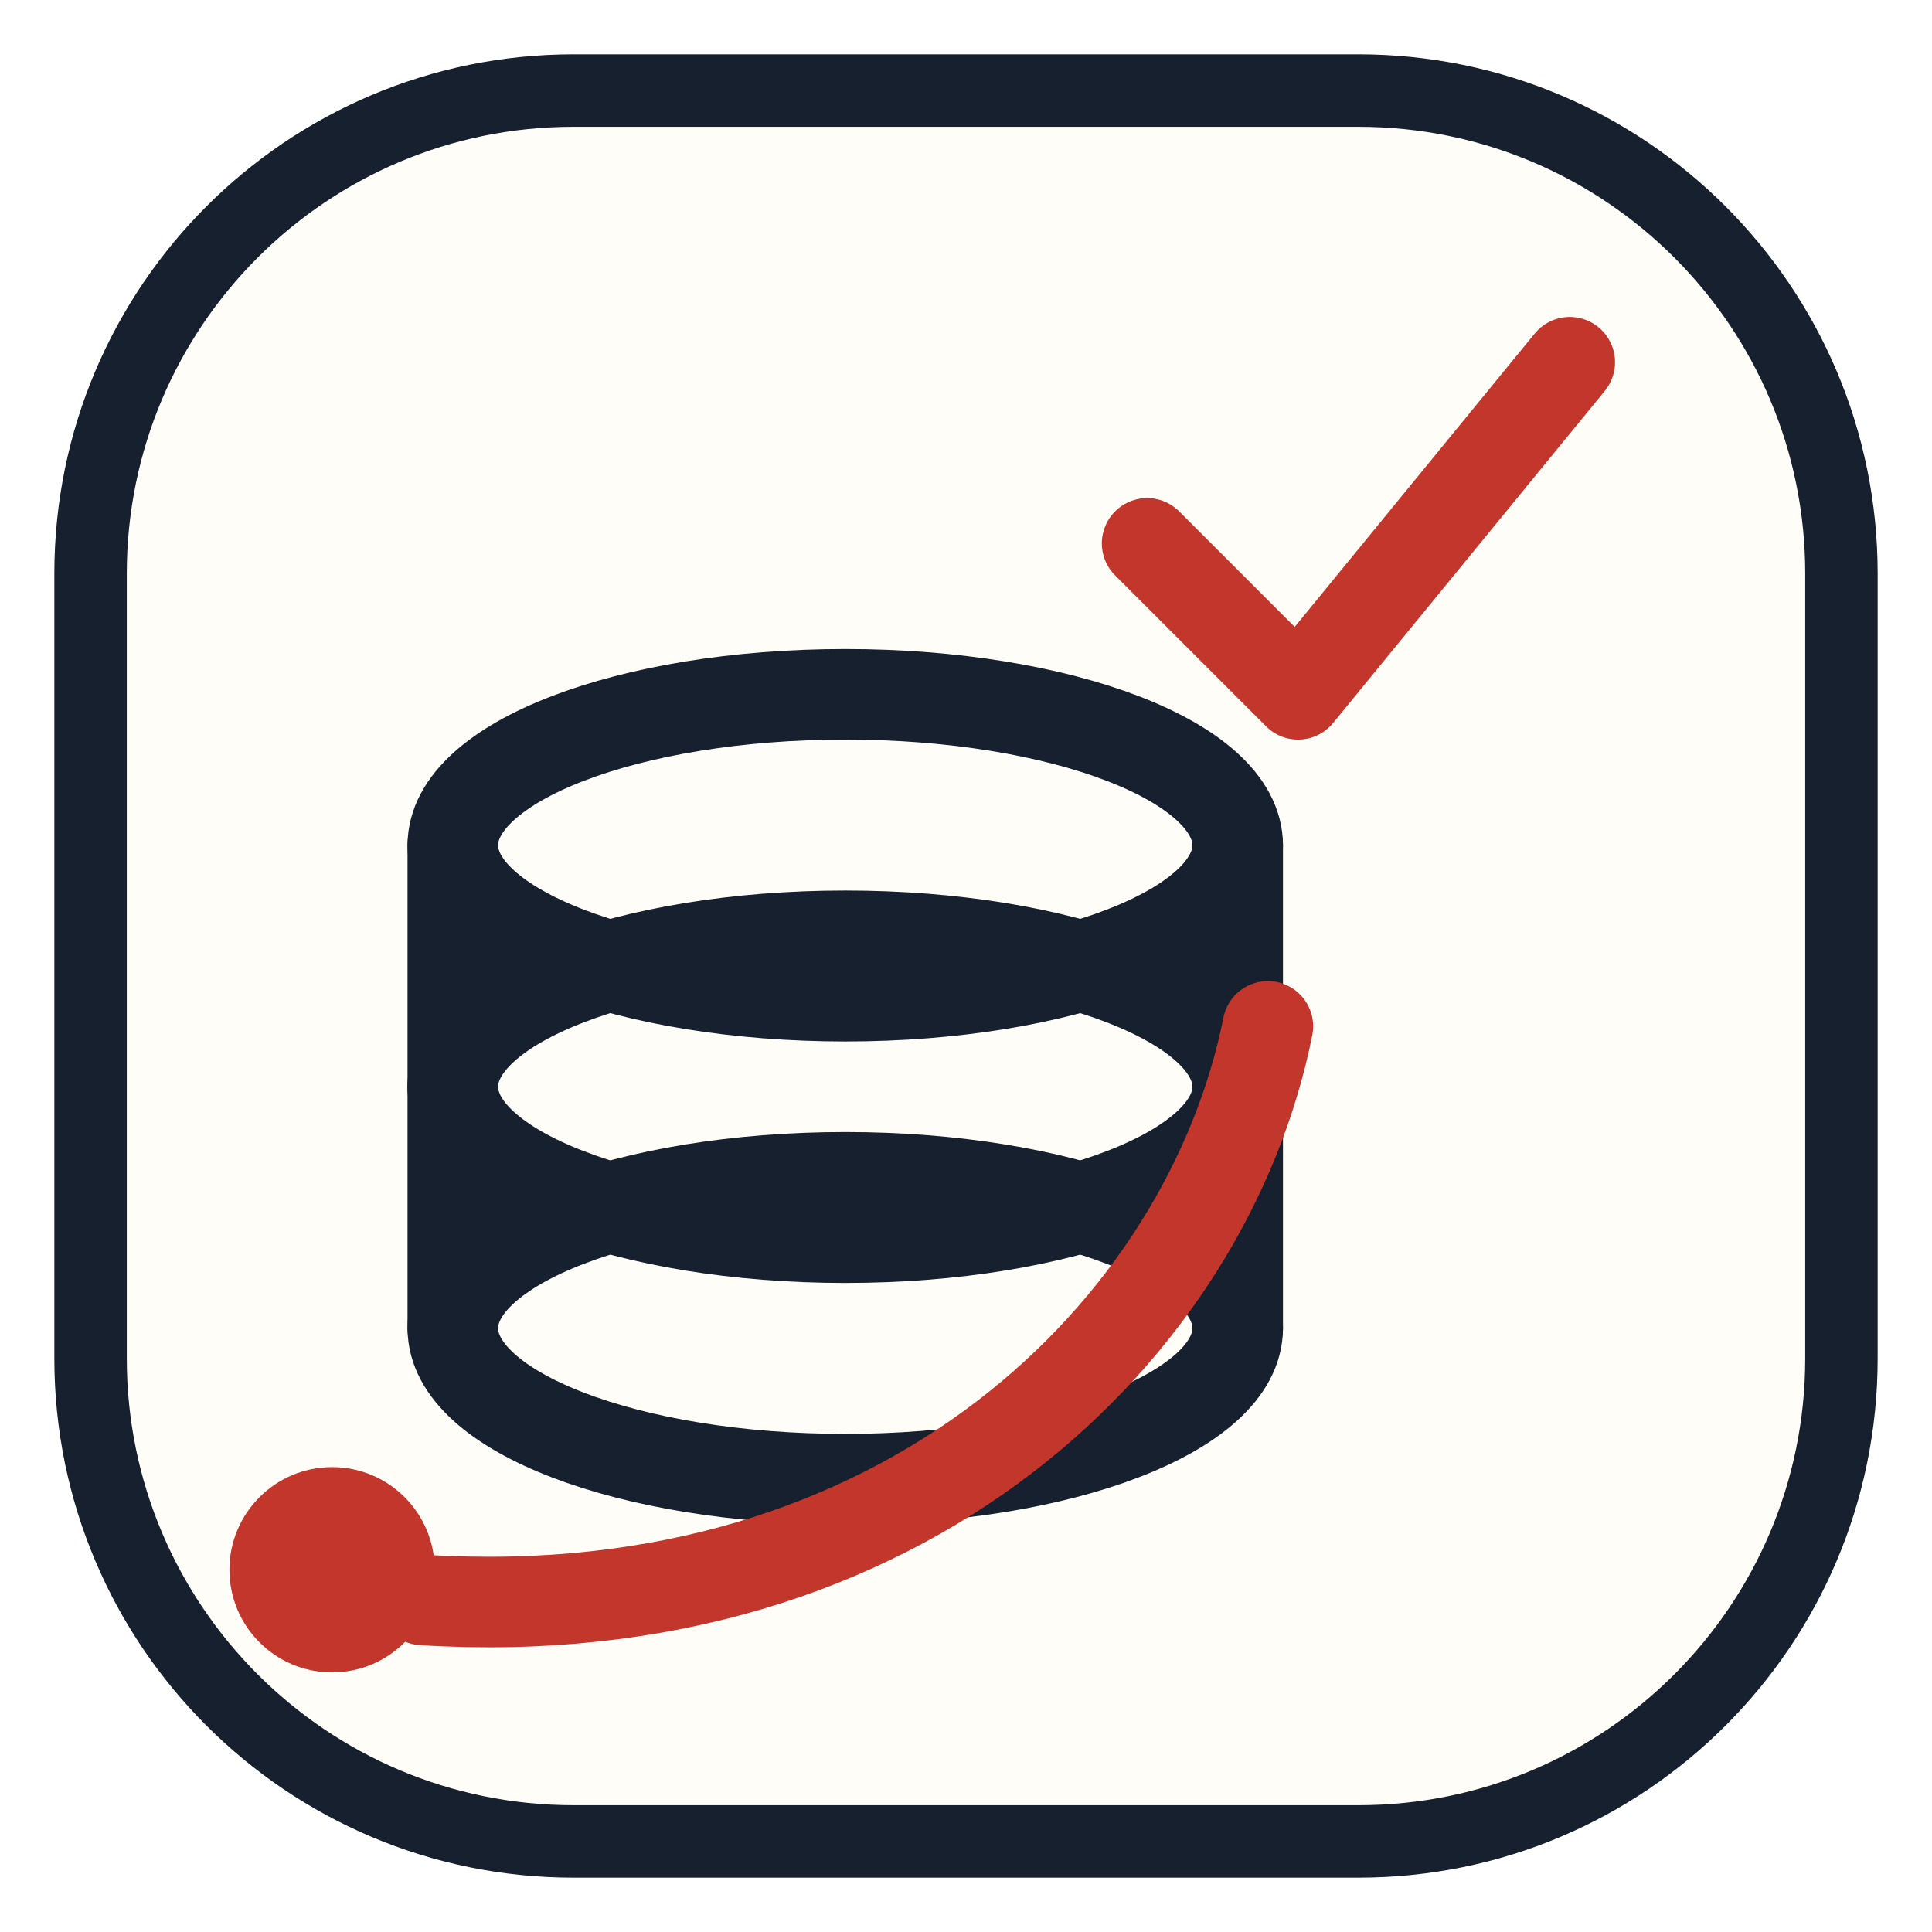
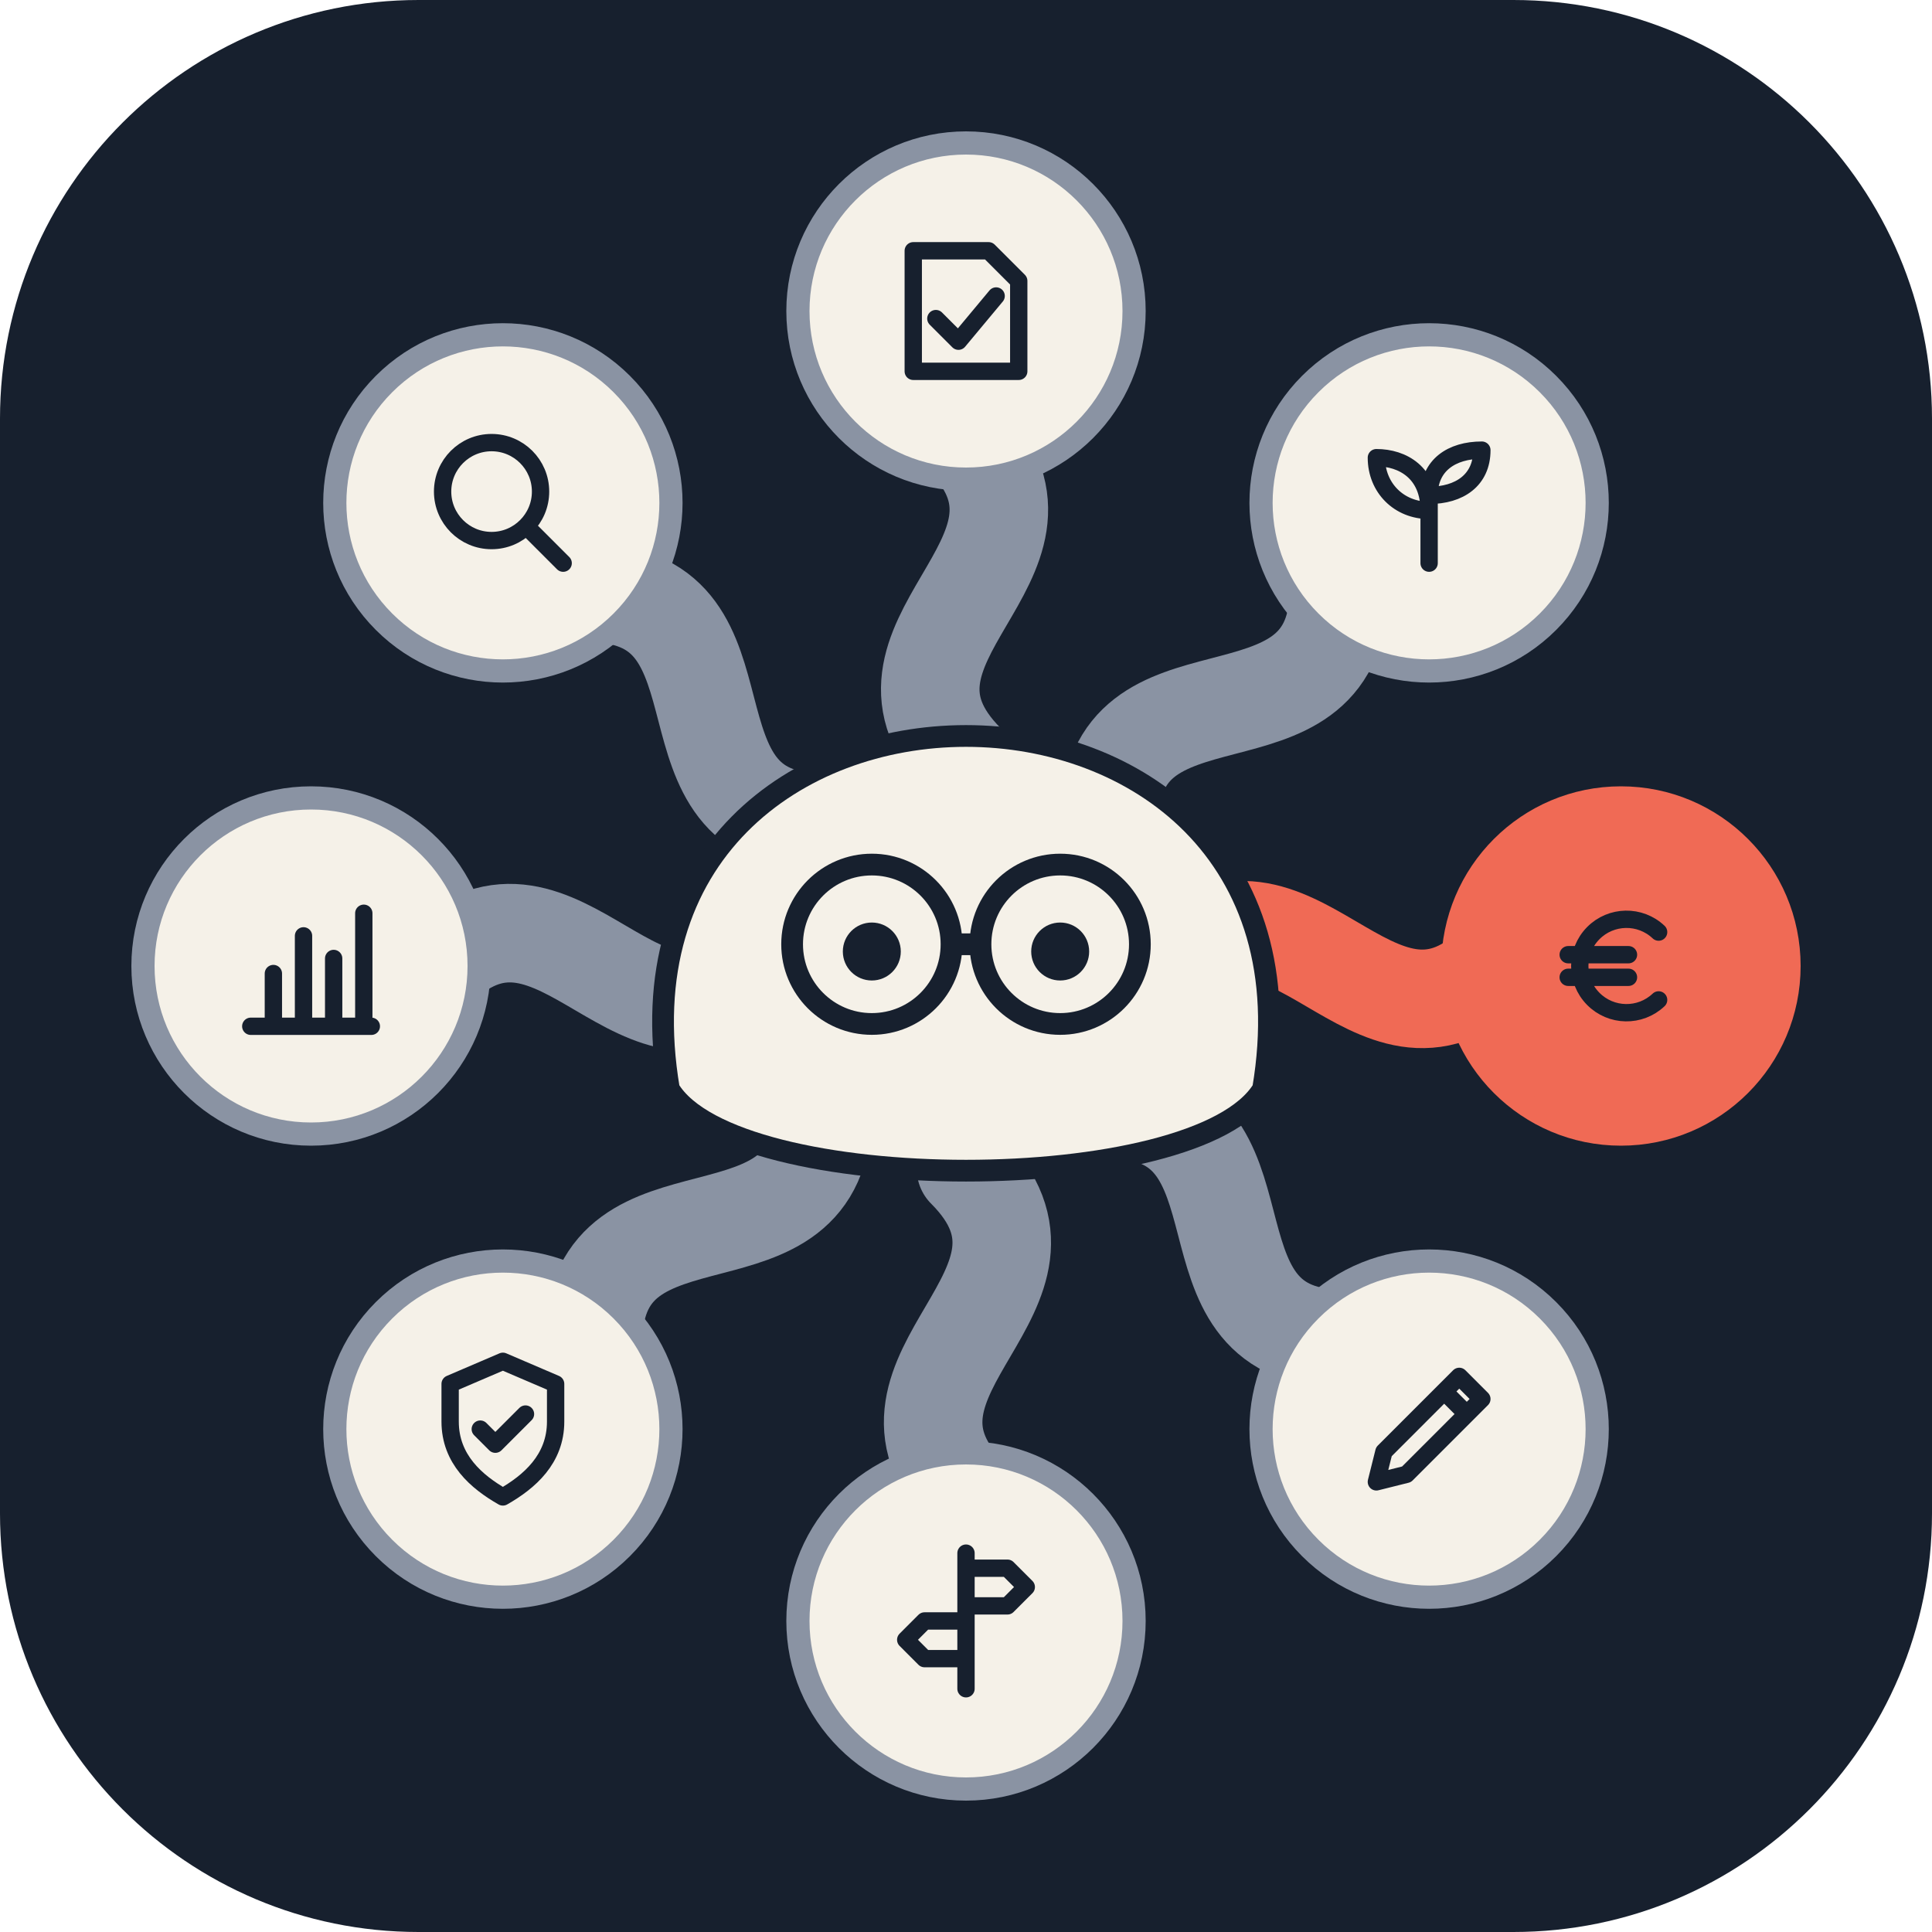
- <svg xmlns="http://www.w3.org/2000/svg" viewBox="0 0 64 64">
-   <style>.lg-f{fill:#FFFDF8;stroke:#17202E;stroke-width:2.4}.lg-i{fill:none;stroke:#17202E;stroke-width:3;stroke-linecap:round;stroke-linejoin:round}.lg-t{fill:none;stroke:#C2362B;stroke-width:3;stroke-linecap:round;stroke-linejoin:round}.lg-n{fill:#C2362B}</style>
-   <rect class="lg-f" x="3" y="3" width="58" height="58" rx="16" />
-   <ellipse class="lg-i" cx="28" cy="44" rx="13" ry="5" />
-   <path class="lg-i" d="M15 44 V36 M41 44 V36" />
-   <ellipse class="lg-i" cx="28" cy="36" rx="13" ry="5" />
-   <path class="lg-i" d="M15 36 V28 M41 36 V28" />
-   <ellipse class="lg-i" cx="28" cy="28" rx="13" ry="5" />
-   <path class="lg-t" d="M14 53 C30 54 40 44 42 34 M38 18 L43 23 L52 12" />
-   <circle class="lg-n" cx="11" cy="52" r="3.4" />
+ <svg xmlns="http://www.w3.org/2000/svg" viewBox="-300 -300 600 600">
+   <rect x="-300" y="-300" width="600" height="600" rx="130" fill="#17202E" />
+   <g transform="scale(0.9)">
+     <g transform="rotate(0)">
+       <path d="M70 0 C112 -42 140 40 182 0" fill="none" stroke="#F06A55" stroke-width="34" stroke-linecap="round" />
+       <g transform="translate(226 0)">
+         <circle r="58" fill="#F06A55" stroke="#F06A55" stroke-width="8" />
+         <path transform="rotate(0) scale(2.6) translate(-12 -12)" d="M17 7.5 A6.2 6.2 0 1 0 17 16.5 M5 10.5 H13 M5 13.5 H13" fill="none" stroke="#17202E" stroke-width="2.3" stroke-linecap="round" stroke-linejoin="round" />
+       </g>
+     </g>
+     <g transform="rotate(45)">
+       <path d="M70 0 C112 -42 140 40 182 0" fill="none" stroke="#8A93A3" stroke-width="34" stroke-linecap="round" />
+       <g transform="translate(226 0)">
+         <circle r="58" fill="#F5F1E8" stroke="#8A93A3" stroke-width="8" />
+         <path transform="rotate(-45) scale(2.6) translate(-12 -12)" d="M5 19 L9 18 L19 8 L16 5 L6 15 Z M14 7 L17 10" fill="none" stroke="#17202E" stroke-width="2.3" stroke-linecap="round" stroke-linejoin="round" />
+       </g>
+     </g>
+     <g transform="rotate(90)">
+       <path d="M70 0 C112 -42 140 40 182 0" fill="none" stroke="#8A93A3" stroke-width="34" stroke-linecap="round" />
+       <g transform="translate(226 0)">
+         <circle r="58" fill="#F5F1E8" stroke="#8A93A3" stroke-width="8" />
+         <path transform="rotate(-90) scale(2.6) translate(-12 -12)" d="M12 3 V21 M12 5 H17.5 L20 7.5 L17.5 10 H12 M12 12 H6.5 L4 14.5 L6.5 17 H12" fill="none" stroke="#17202E" stroke-width="2.3" stroke-linecap="round" stroke-linejoin="round" />
+       </g>
+     </g>
+     <g transform="rotate(135)">
+       <path d="M70 0 C112 -42 140 40 182 0" fill="none" stroke="#8A93A3" stroke-width="34" stroke-linecap="round" />
+       <g transform="translate(226 0)">
+         <circle r="58" fill="#F5F1E8" stroke="#8A93A3" stroke-width="8" />
+         <path transform="rotate(-135) scale(2.6) translate(-12 -12)" d="M12 3 L19 6 V11 C19 16 15.5 19 12 21 C8.5 19 5 16 5 11 V6 Z M9 12 L11 14 L15 10" fill="none" stroke="#17202E" stroke-width="2.3" stroke-linecap="round" stroke-linejoin="round" />
+       </g>
+     </g>
+     <g transform="rotate(180)">
+       <path d="M70 0 C112 -42 140 40 182 0" fill="none" stroke="#8A93A3" stroke-width="34" stroke-linecap="round" />
+       <g transform="translate(226 0)">
+         <circle r="58" fill="#F5F1E8" stroke="#8A93A3" stroke-width="8" />
+         <path transform="rotate(-180) scale(2.6) translate(-12 -12)" d="M4 20 H20 M7 20 V13 M11 20 V8 M15 20 V11 M19 20 V5" fill="none" stroke="#17202E" stroke-width="2.3" stroke-linecap="round" stroke-linejoin="round" />
+       </g>
+     </g>
+     <g transform="rotate(225)">
+       <path d="M70 0 C112 -42 140 40 182 0" fill="none" stroke="#8A93A3" stroke-width="34" stroke-linecap="round" />
+       <g transform="translate(226 0)">
+         <circle r="58" fill="#F5F1E8" stroke="#8A93A3" stroke-width="8" />
+         <path transform="rotate(-225) scale(2.6) translate(-12 -12)" d="M10.5 4 A6.5 6.5 0 1 0 10.5 17 A6.5 6.5 0 1 0 10.5 4 Z M15.5 15.5 L20 20" fill="none" stroke="#17202E" stroke-width="2.3" stroke-linecap="round" stroke-linejoin="round" />
+       </g>
+     </g>
+     <g transform="rotate(270)">
+       <path d="M70 0 C112 -42 140 40 182 0" fill="none" stroke="#8A93A3" stroke-width="34" stroke-linecap="round" />
+       <g transform="translate(226 0)">
+         <circle r="58" fill="#F5F1E8" stroke="#8A93A3" stroke-width="8" />
+         <path transform="rotate(-270) scale(2.6) translate(-12 -12)" d="M5 4 H15 L19 8 V20 H5 Z M8 13 L11 16 L16 10" fill="none" stroke="#17202E" stroke-width="2.3" stroke-linecap="round" stroke-linejoin="round" />
+       </g>
+     </g>
+     <g transform="rotate(315)">
+       <path d="M70 0 C112 -42 140 40 182 0" fill="none" stroke="#8A93A3" stroke-width="34" stroke-linecap="round" />
+       <g transform="translate(226 0)">
+         <circle r="58" fill="#F5F1E8" stroke="#8A93A3" stroke-width="8" />
+         <path transform="rotate(-315) scale(2.6) translate(-12 -12)" d="M12 20 V11 M12 13 C12 8 8.5 6 5 6 C5 10 8 13 12 13 M12 11 C12 7 15 5 19 5 C19 9 16 11 12 11" fill="none" stroke="#17202E" stroke-width="2.3" stroke-linecap="round" stroke-linejoin="round" />
+       </g>
+     </g>
+     <g transform="scale(1.25)">
+       <path d="M-82 34 C-104 -96 104 -96 82 34 C64 64 -64 64 -82 34 Z" fill="#F5F1E8" stroke="#17202E" stroke-width="6" />
+       <circle cx="-26" cy="-6" r="22" fill="none" stroke="#17202E" stroke-width="6" />
+       <circle cx="26" cy="-6" r="22" fill="none" stroke="#17202E" stroke-width="6" />
+       <path d="M-4 -6 H4" stroke="#17202E" stroke-width="6" />
+       <circle cx="-26" cy="-4" r="8" fill="#17202E" />
+       <circle cx="26" cy="-4" r="8" fill="#17202E" />
+     </g>
+   </g>
</svg>
